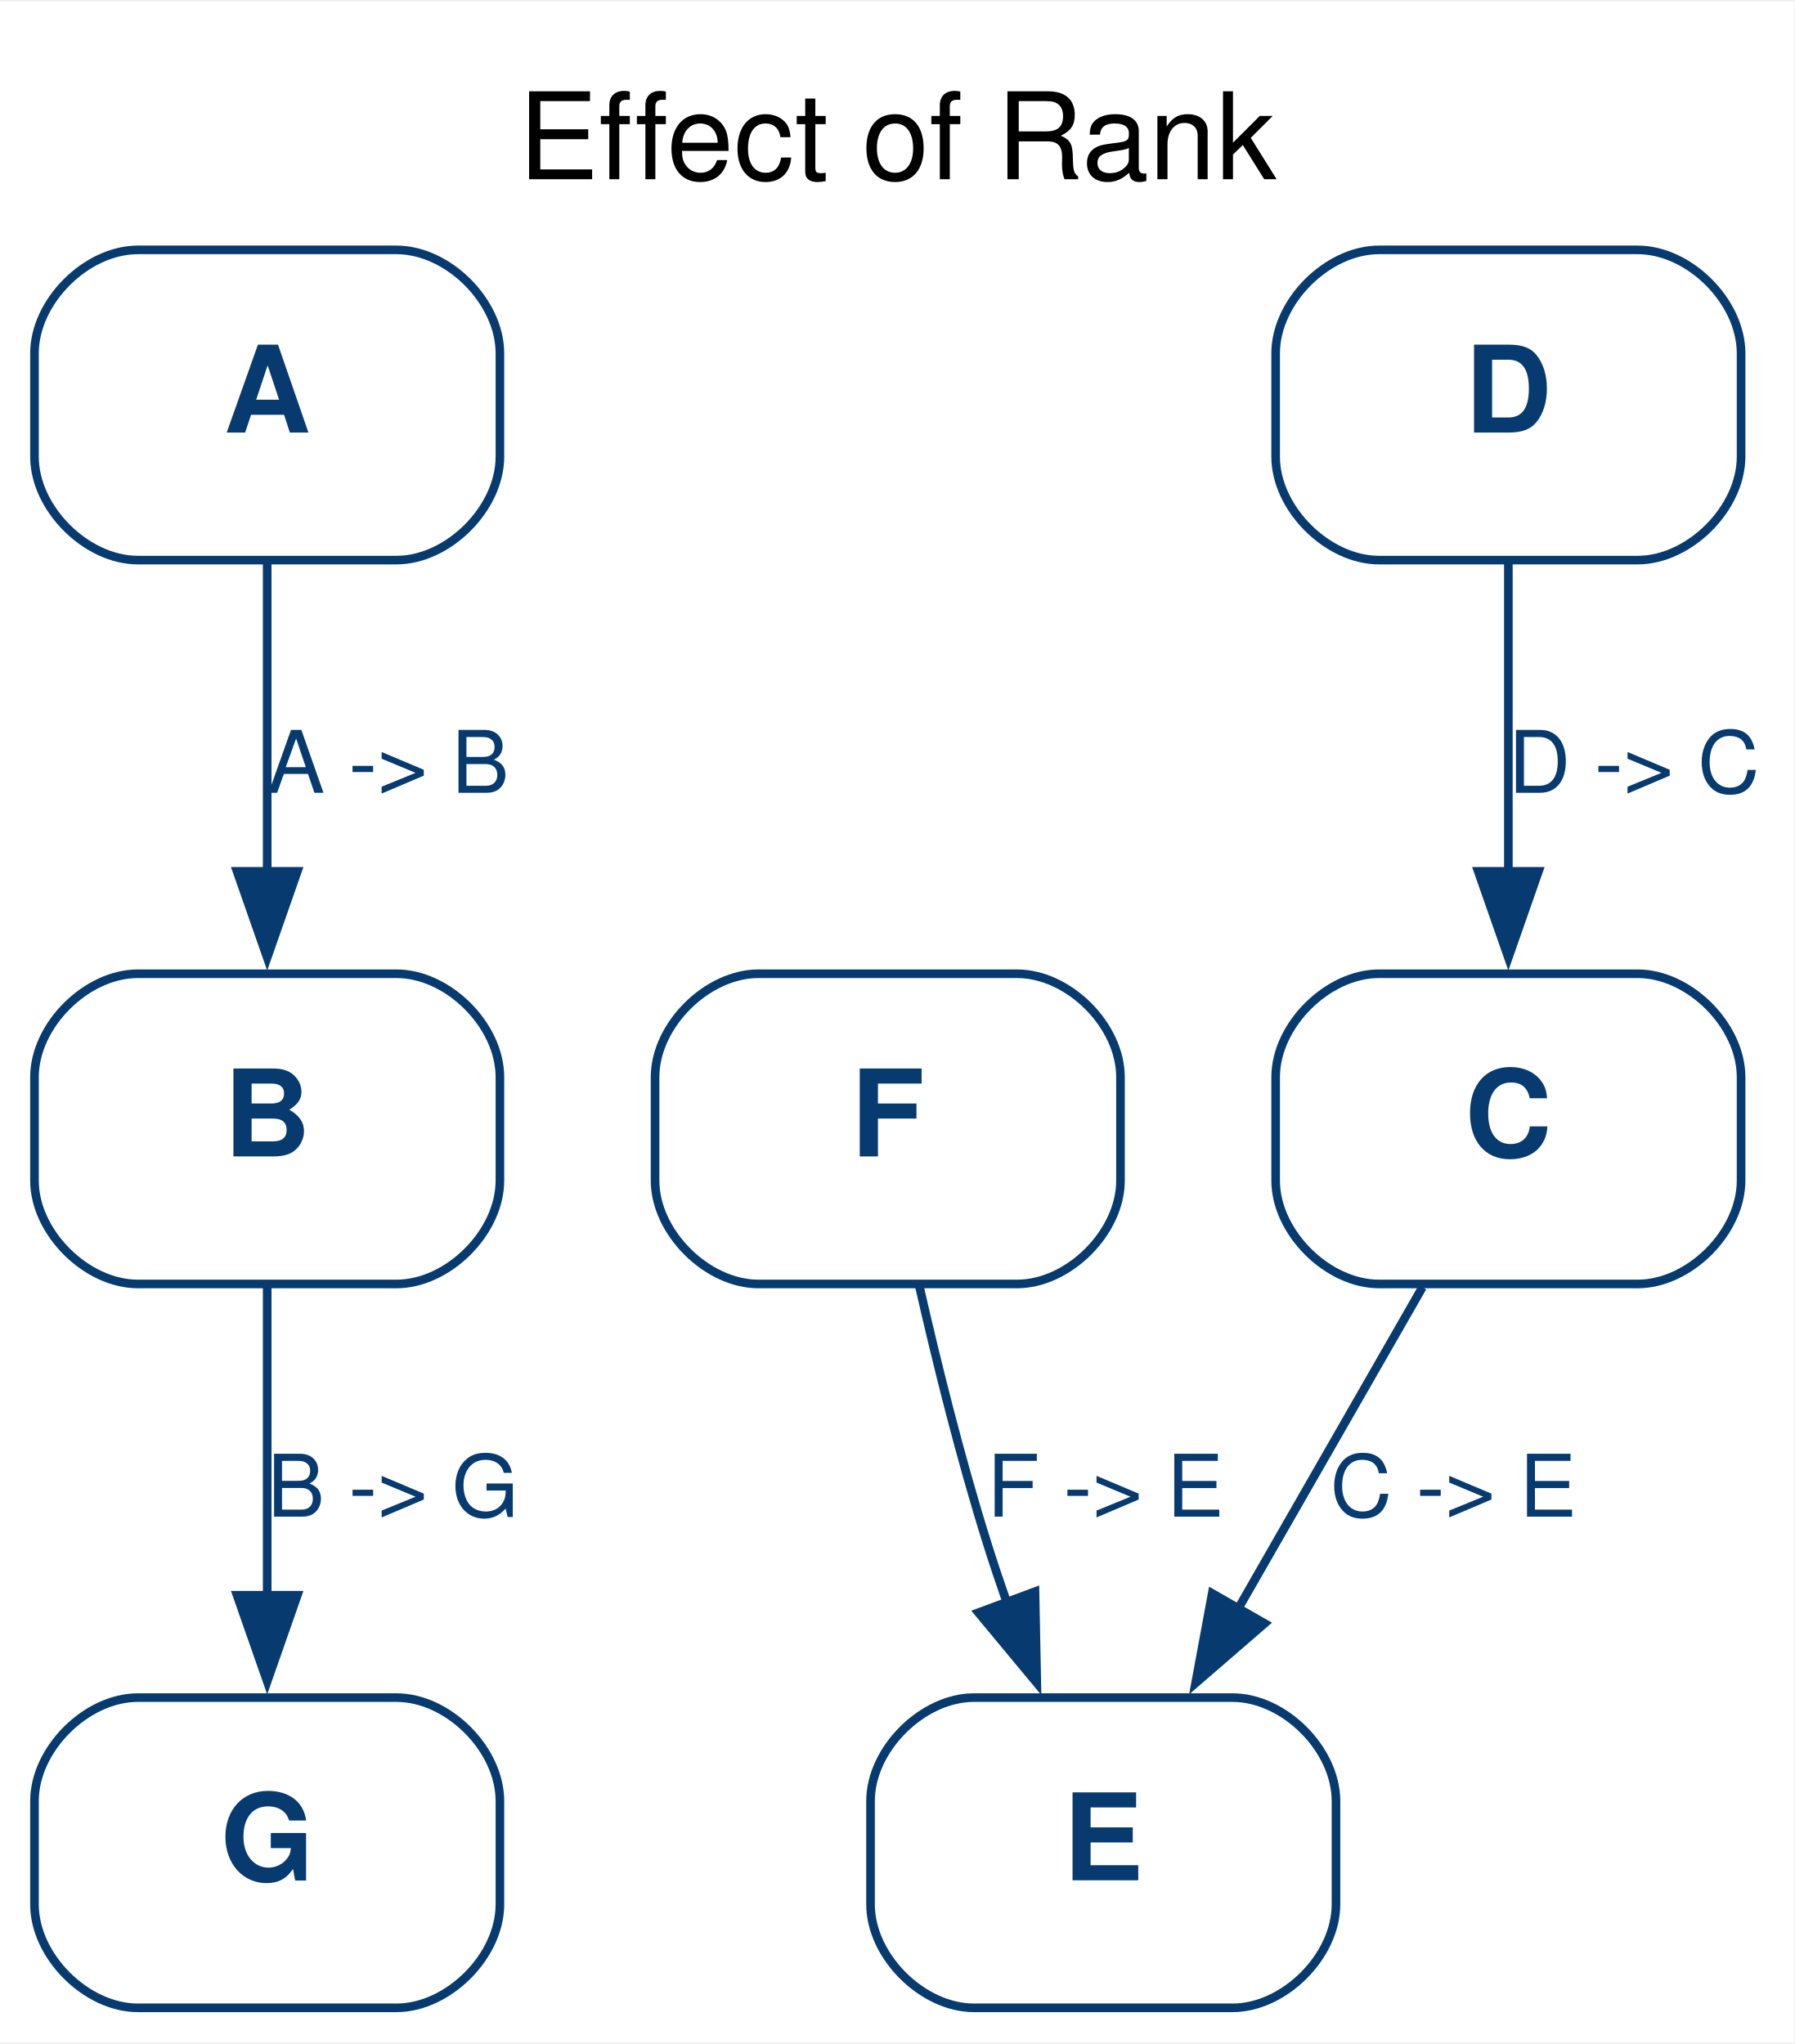
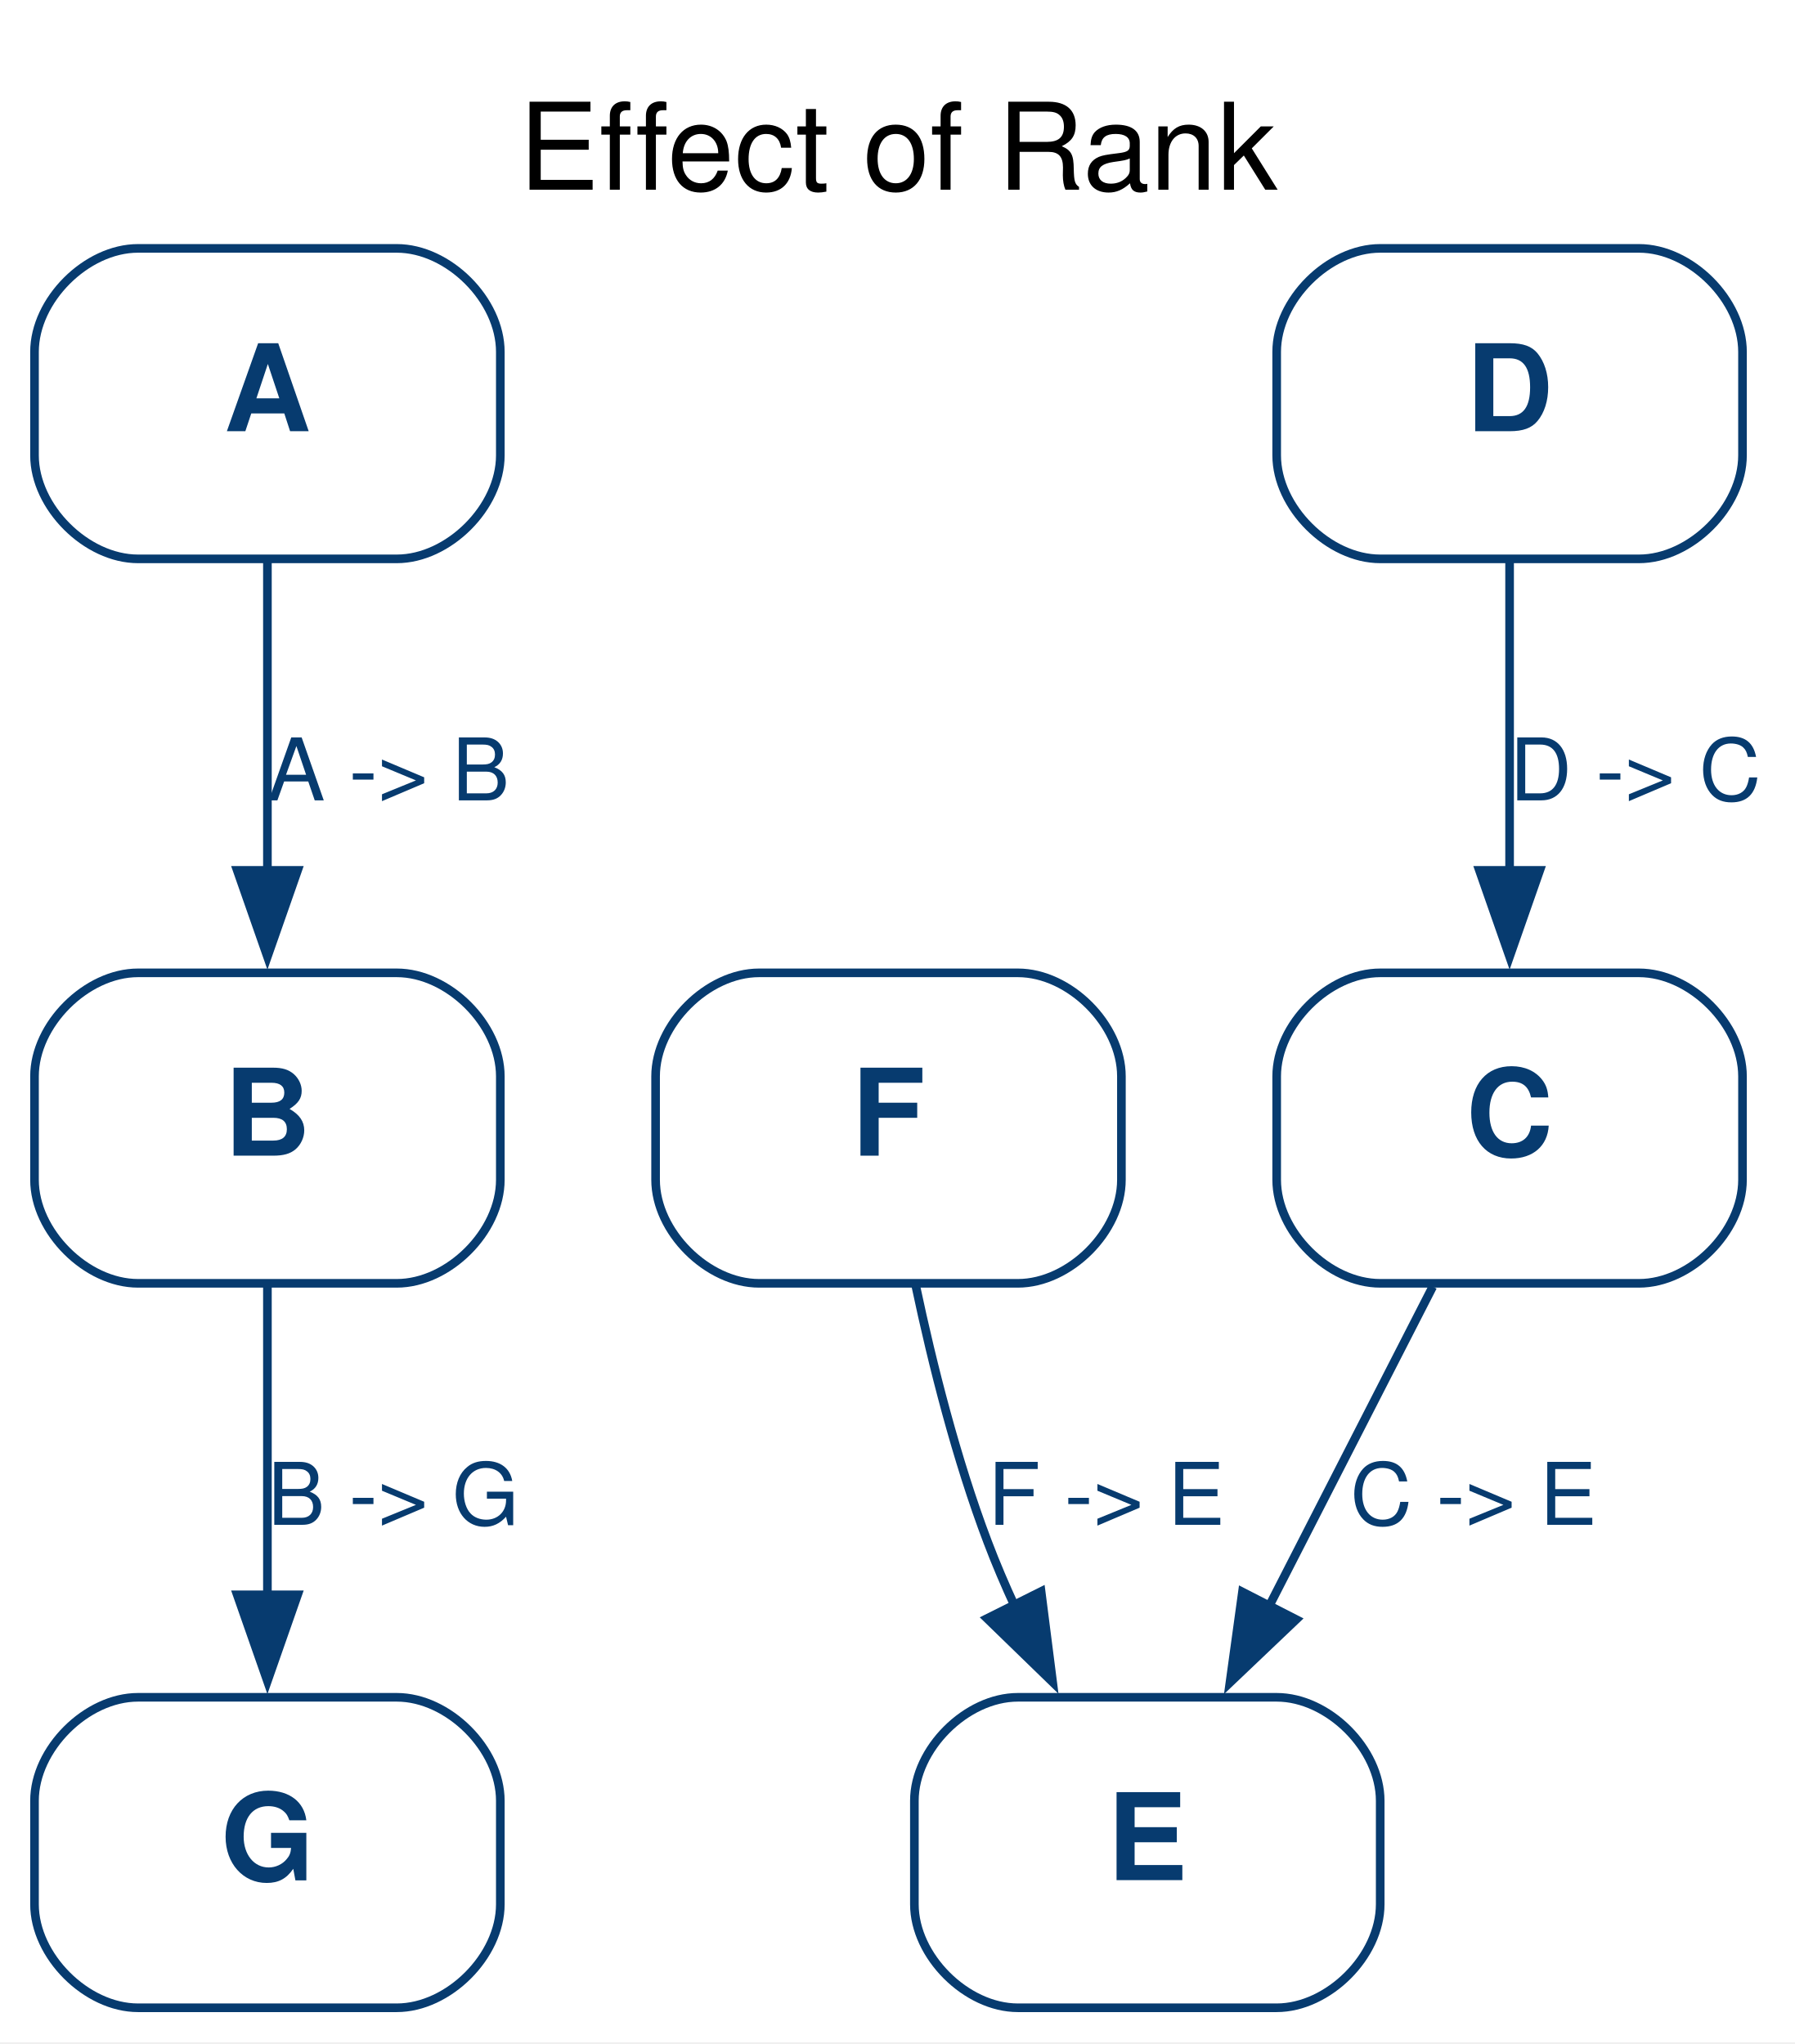
- <svg xmlns="http://www.w3.org/2000/svg" width="208pt" height="237pt" viewBox="0.00 0.00 208.17 236.80">
+ <svg xmlns="http://www.w3.org/2000/svg" width="208pt" height="237pt" viewBox="0.00 0.00 208.00 237.00">
  <g id="graph0" class="graph" transform="scale(1 1) rotate(0) translate(4 232.8)">
    <polygon fill="white" stroke="none" points="-4,4 -4,-232.8 204.17,-232.8 204.17,4 -4,4" />
-     <text text-anchor="start" x="56.12" y="-212.2" font-family="Helvetica,sans-Serif" font-size="14.00">Effect of Rank</text>
+     <text xml:space="preserve" text-anchor="start" x="56.12" y="-210.8" font-family="Helvetica,sans-Serif" font-size="14.00">Effect of Rank</text>
    <g id="node1" class="node">
      <path fill="none" stroke="#073b6f" d="M42,-204C42,-204 12,-204 12,-204 6,-204 0,-198 0,-192 0,-192 0,-180 0,-180 0,-174 6,-168 12,-168 12,-168 42,-168 42,-168 48,-168 54,-174 54,-180 54,-180 54,-192 54,-192 54,-198 48,-204 42,-204" />
-       <text text-anchor="start" x="21.94" y="-182.8" font-family="Helvetica,sans-Serif" font-weight="bold" font-size="14.00" fill="#073b6f">A</text>
+       <text xml:space="preserve" text-anchor="start" x="21.94" y="-182.8" font-family="Helvetica,sans-Serif" font-weight="bold" font-size="14.00" fill="#073b6f">A</text>
    </g>
    <g id="node2" class="node">
      <path fill="none" stroke="#073b6f" d="M42,-120C42,-120 12,-120 12,-120 6,-120 0,-114 0,-108 0,-108 0,-96 0,-96 0,-90 6,-84 12,-84 12,-84 42,-84 42,-84 48,-84 54,-90 54,-96 54,-96 54,-108 54,-108 54,-114 48,-120 42,-120" />
-       <text text-anchor="start" x="21.94" y="-98.8" font-family="Helvetica,sans-Serif" font-weight="bold" font-size="14.00" fill="#073b6f">B</text>
+       <text xml:space="preserve" text-anchor="start" x="21.94" y="-98.8" font-family="Helvetica,sans-Serif" font-weight="bold" font-size="14.00" fill="#073b6f">B</text>
    </g>
    <g id="edge1" class="edge">
      <path fill="none" stroke="#073b6f" d="M27,-167.61C27,-157.17 27,-143.64 27,-131.66" />
      <polygon fill="#073b6f" stroke="#073b6f" points="30.5,-131.88 27,-121.88 23.5,-131.88 30.5,-131.88" />
-       <text text-anchor="middle" x="41.03" y="-141" font-family="Helvetica,sans-Serif" font-size="10.00" fill="#073b6f">A -&gt; B</text>
+       <text xml:space="preserve" text-anchor="start" x="27" y="-140" font-family="Helvetica,sans-Serif" font-size="10.00" fill="#073b6f">A -&gt; B</text>
    </g>
    <g id="node7" class="node">
      <path fill="none" stroke="#073b6f" d="M42,-36C42,-36 12,-36 12,-36 6,-36 0,-30 0,-24 0,-24 0,-12 0,-12 0,-6 6,0 12,0 12,0 42,0 42,0 48,0 54,-6 54,-12 54,-12 54,-24 54,-24 54,-30 48,-36 42,-36" />
-       <text text-anchor="start" x="21.56" y="-14.8" font-family="Helvetica,sans-Serif" font-weight="bold" font-size="14.00" fill="#073b6f">G</text>
+       <text xml:space="preserve" text-anchor="start" x="21.56" y="-14.8" font-family="Helvetica,sans-Serif" font-weight="bold" font-size="14.00" fill="#073b6f">G</text>
    </g>
    <g id="edge2" class="edge">
      <path fill="none" stroke="#073b6f" d="M27,-83.61C27,-73.17 27,-59.64 27,-47.66" />
      <polygon fill="#073b6f" stroke="#073b6f" points="30.5,-47.88 27,-37.88 23.5,-47.88 30.5,-47.88" />
-       <text text-anchor="middle" x="41.59" y="-57" font-family="Helvetica,sans-Serif" font-size="10.00" fill="#073b6f">B -&gt; G</text>
+       <text xml:space="preserve" text-anchor="start" x="27" y="-56" font-family="Helvetica,sans-Serif" font-size="10.00" fill="#073b6f">B -&gt; G</text>
    </g>
    <g id="node3" class="node">
      <path fill="none" stroke="#073b6f" d="M186,-120C186,-120 156,-120 156,-120 150,-120 144,-114 144,-108 144,-108 144,-96 144,-96 144,-90 150,-84 156,-84 156,-84 186,-84 186,-84 192,-84 198,-90 198,-96 198,-96 198,-108 198,-108 198,-114 192,-120 186,-120" />
-       <text text-anchor="start" x="165.94" y="-98.8" font-family="Helvetica,sans-Serif" font-weight="bold" font-size="14.00" fill="#073b6f">C</text>
+       <text xml:space="preserve" text-anchor="start" x="165.94" y="-98.8" font-family="Helvetica,sans-Serif" font-weight="bold" font-size="14.00" fill="#073b6f">C</text>
    </g>
    <g id="node5" class="node">
-       <path fill="none" stroke="#073b6f" d="M139,-36C139,-36 109,-36 109,-36 103,-36 97,-30 97,-24 97,-24 97,-12 97,-12 97,-6 103,0 109,0 109,0 139,0 139,0 145,0 151,-6 151,-12 151,-12 151,-24 151,-24 151,-30 145,-36 139,-36" />
-       <text text-anchor="start" x="119.33" y="-14.8" font-family="Helvetica,sans-Serif" font-weight="bold" font-size="14.00" fill="#073b6f">E</text>
+       <path fill="none" stroke="#073b6f" d="M144,-36C144,-36 114,-36 114,-36 108,-36 102,-30 102,-24 102,-24 102,-12 102,-12 102,-6 108,0 114,0 114,0 144,0 144,0 150,0 156,-6 156,-12 156,-12 156,-24 156,-24 156,-30 150,-36 144,-36" />
+       <text xml:space="preserve" text-anchor="start" x="124.33" y="-14.8" font-family="Helvetica,sans-Serif" font-weight="bold" font-size="14.00" fill="#073b6f">E</text>
    </g>
    <g id="edge3" class="edge">
-       <path fill="none" stroke="#073b6f" d="M161.03,-83.61C154.8,-72.74 146.64,-58.51 139.57,-46.17" />
-       <polygon fill="#073b6f" stroke="#073b6f" points="142.72,-44.61 134.71,-37.68 136.64,-48.09 142.72,-44.61" />
-       <text text-anchor="middle" x="164.62" y="-57" font-family="Helvetica,sans-Serif" font-size="10.00" fill="#073b6f">C -&gt; E</text>
+       <path fill="none" stroke="#073b6f" d="M162.09,-83.61C156.58,-72.85 149.38,-58.79 143.11,-46.54" />
+       <polygon fill="#073b6f" stroke="#073b6f" points="146.26,-45.02 138.58,-37.71 140.03,-48.21 146.26,-45.02" />
+       <text xml:space="preserve" text-anchor="start" x="152.51" y="-56" font-family="Helvetica,sans-Serif" font-size="10.00" fill="#073b6f">C -&gt; E</text>
    </g>
    <g id="node4" class="node">
      <path fill="none" stroke="#073b6f" d="M186,-204C186,-204 156,-204 156,-204 150,-204 144,-198 144,-192 144,-192 144,-180 144,-180 144,-174 150,-168 156,-168 156,-168 186,-168 186,-168 192,-168 198,-174 198,-180 198,-180 198,-192 198,-192 198,-198 192,-204 186,-204" />
-       <text text-anchor="start" x="165.94" y="-182.8" font-family="Helvetica,sans-Serif" font-weight="bold" font-size="14.00" fill="#073b6f">D</text>
+       <text xml:space="preserve" text-anchor="start" x="165.94" y="-182.8" font-family="Helvetica,sans-Serif" font-weight="bold" font-size="14.00" fill="#073b6f">D</text>
    </g>
    <g id="edge4" class="edge">
      <path fill="none" stroke="#073b6f" d="M171,-167.61C171,-157.17 171,-143.64 171,-131.66" />
      <polygon fill="#073b6f" stroke="#073b6f" points="174.5,-131.88 171,-121.88 167.5,-131.88 174.5,-131.88" />
-       <text text-anchor="middle" x="185.58" y="-141" font-family="Helvetica,sans-Serif" font-size="10.00" fill="#073b6f">D -&gt; C</text>
+       <text xml:space="preserve" text-anchor="start" x="171" y="-140" font-family="Helvetica,sans-Serif" font-size="10.00" fill="#073b6f">D -&gt; C</text>
    </g>
    <g id="node6" class="node">
      <path fill="none" stroke="#073b6f" d="M114,-120C114,-120 84,-120 84,-120 78,-120 72,-114 72,-108 72,-108 72,-96 72,-96 72,-90 78,-84 84,-84 84,-84 114,-84 114,-84 120,-84 126,-90 126,-96 126,-96 126,-108 126,-108 126,-114 120,-120 114,-120" />
-       <text text-anchor="start" x="94.72" y="-98.8" font-family="Helvetica,sans-Serif" font-weight="bold" font-size="14.00" fill="#073b6f">F</text>
+       <text xml:space="preserve" text-anchor="start" x="94.72" y="-98.8" font-family="Helvetica,sans-Serif" font-weight="bold" font-size="14.00" fill="#073b6f">F</text>
    </g>
    <g id="edge5" class="edge">
-       <path fill="none" stroke="#073b6f" d="M102.63,-83.89C104.67,-74.91 107.43,-63.78 110.5,-54 111.21,-51.72 112,-49.37 112.82,-47.02" />
-       <polygon fill="#073b6f" stroke="#073b6f" points="116.08,-48.3 116.29,-37.71 109.52,-45.86 116.08,-48.3" />
-       <text text-anchor="middle" x="124.25" y="-57" font-family="Helvetica,sans-Serif" font-size="10.00" fill="#073b6f">F -&gt; E</text>
+       <path fill="none" stroke="#073b6f" d="M102.16,-83.72C104.07,-74.7 106.86,-63.58 110.5,-54 111.44,-51.51 112.53,-48.96 113.69,-46.45" />
+       <polygon fill="#073b6f" stroke="#073b6f" points="116.69,-48.27 118.03,-37.76 110.43,-45.14 116.69,-48.27" />
+       <text xml:space="preserve" text-anchor="start" x="110.5" y="-56" font-family="Helvetica,sans-Serif" font-size="10.00" fill="#073b6f">F -&gt; E</text>
    </g>
  </g>
</svg>
